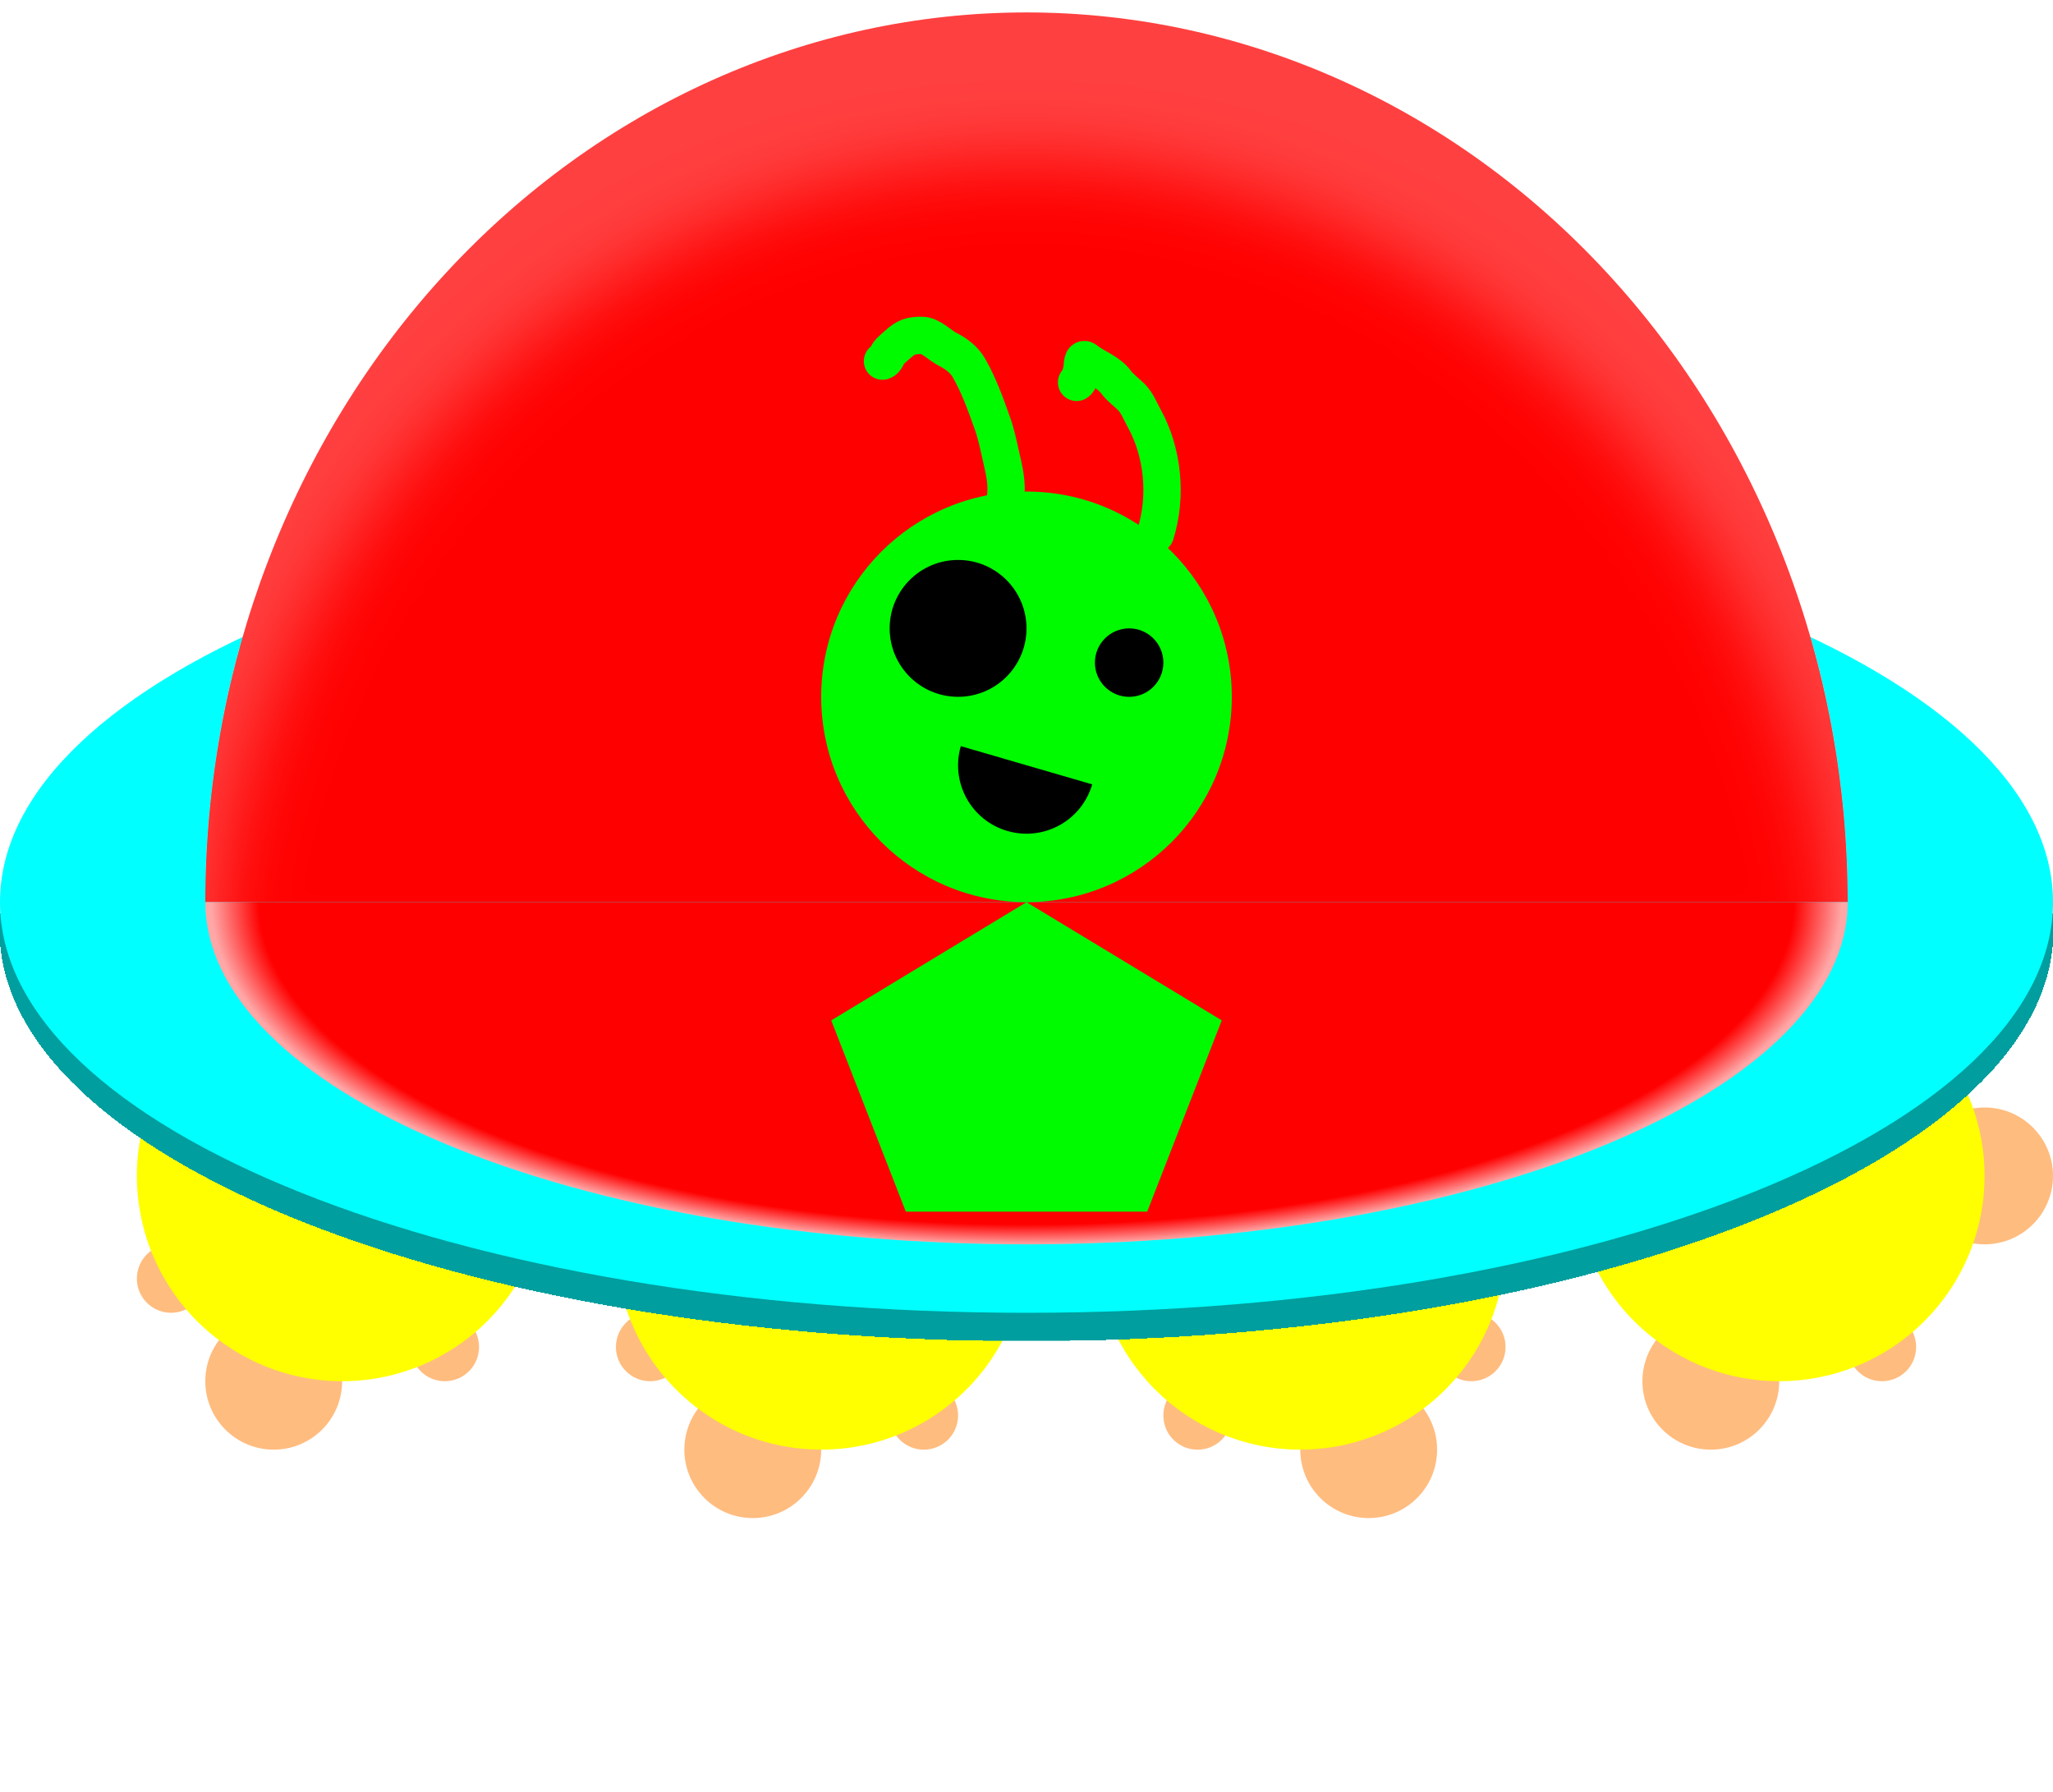
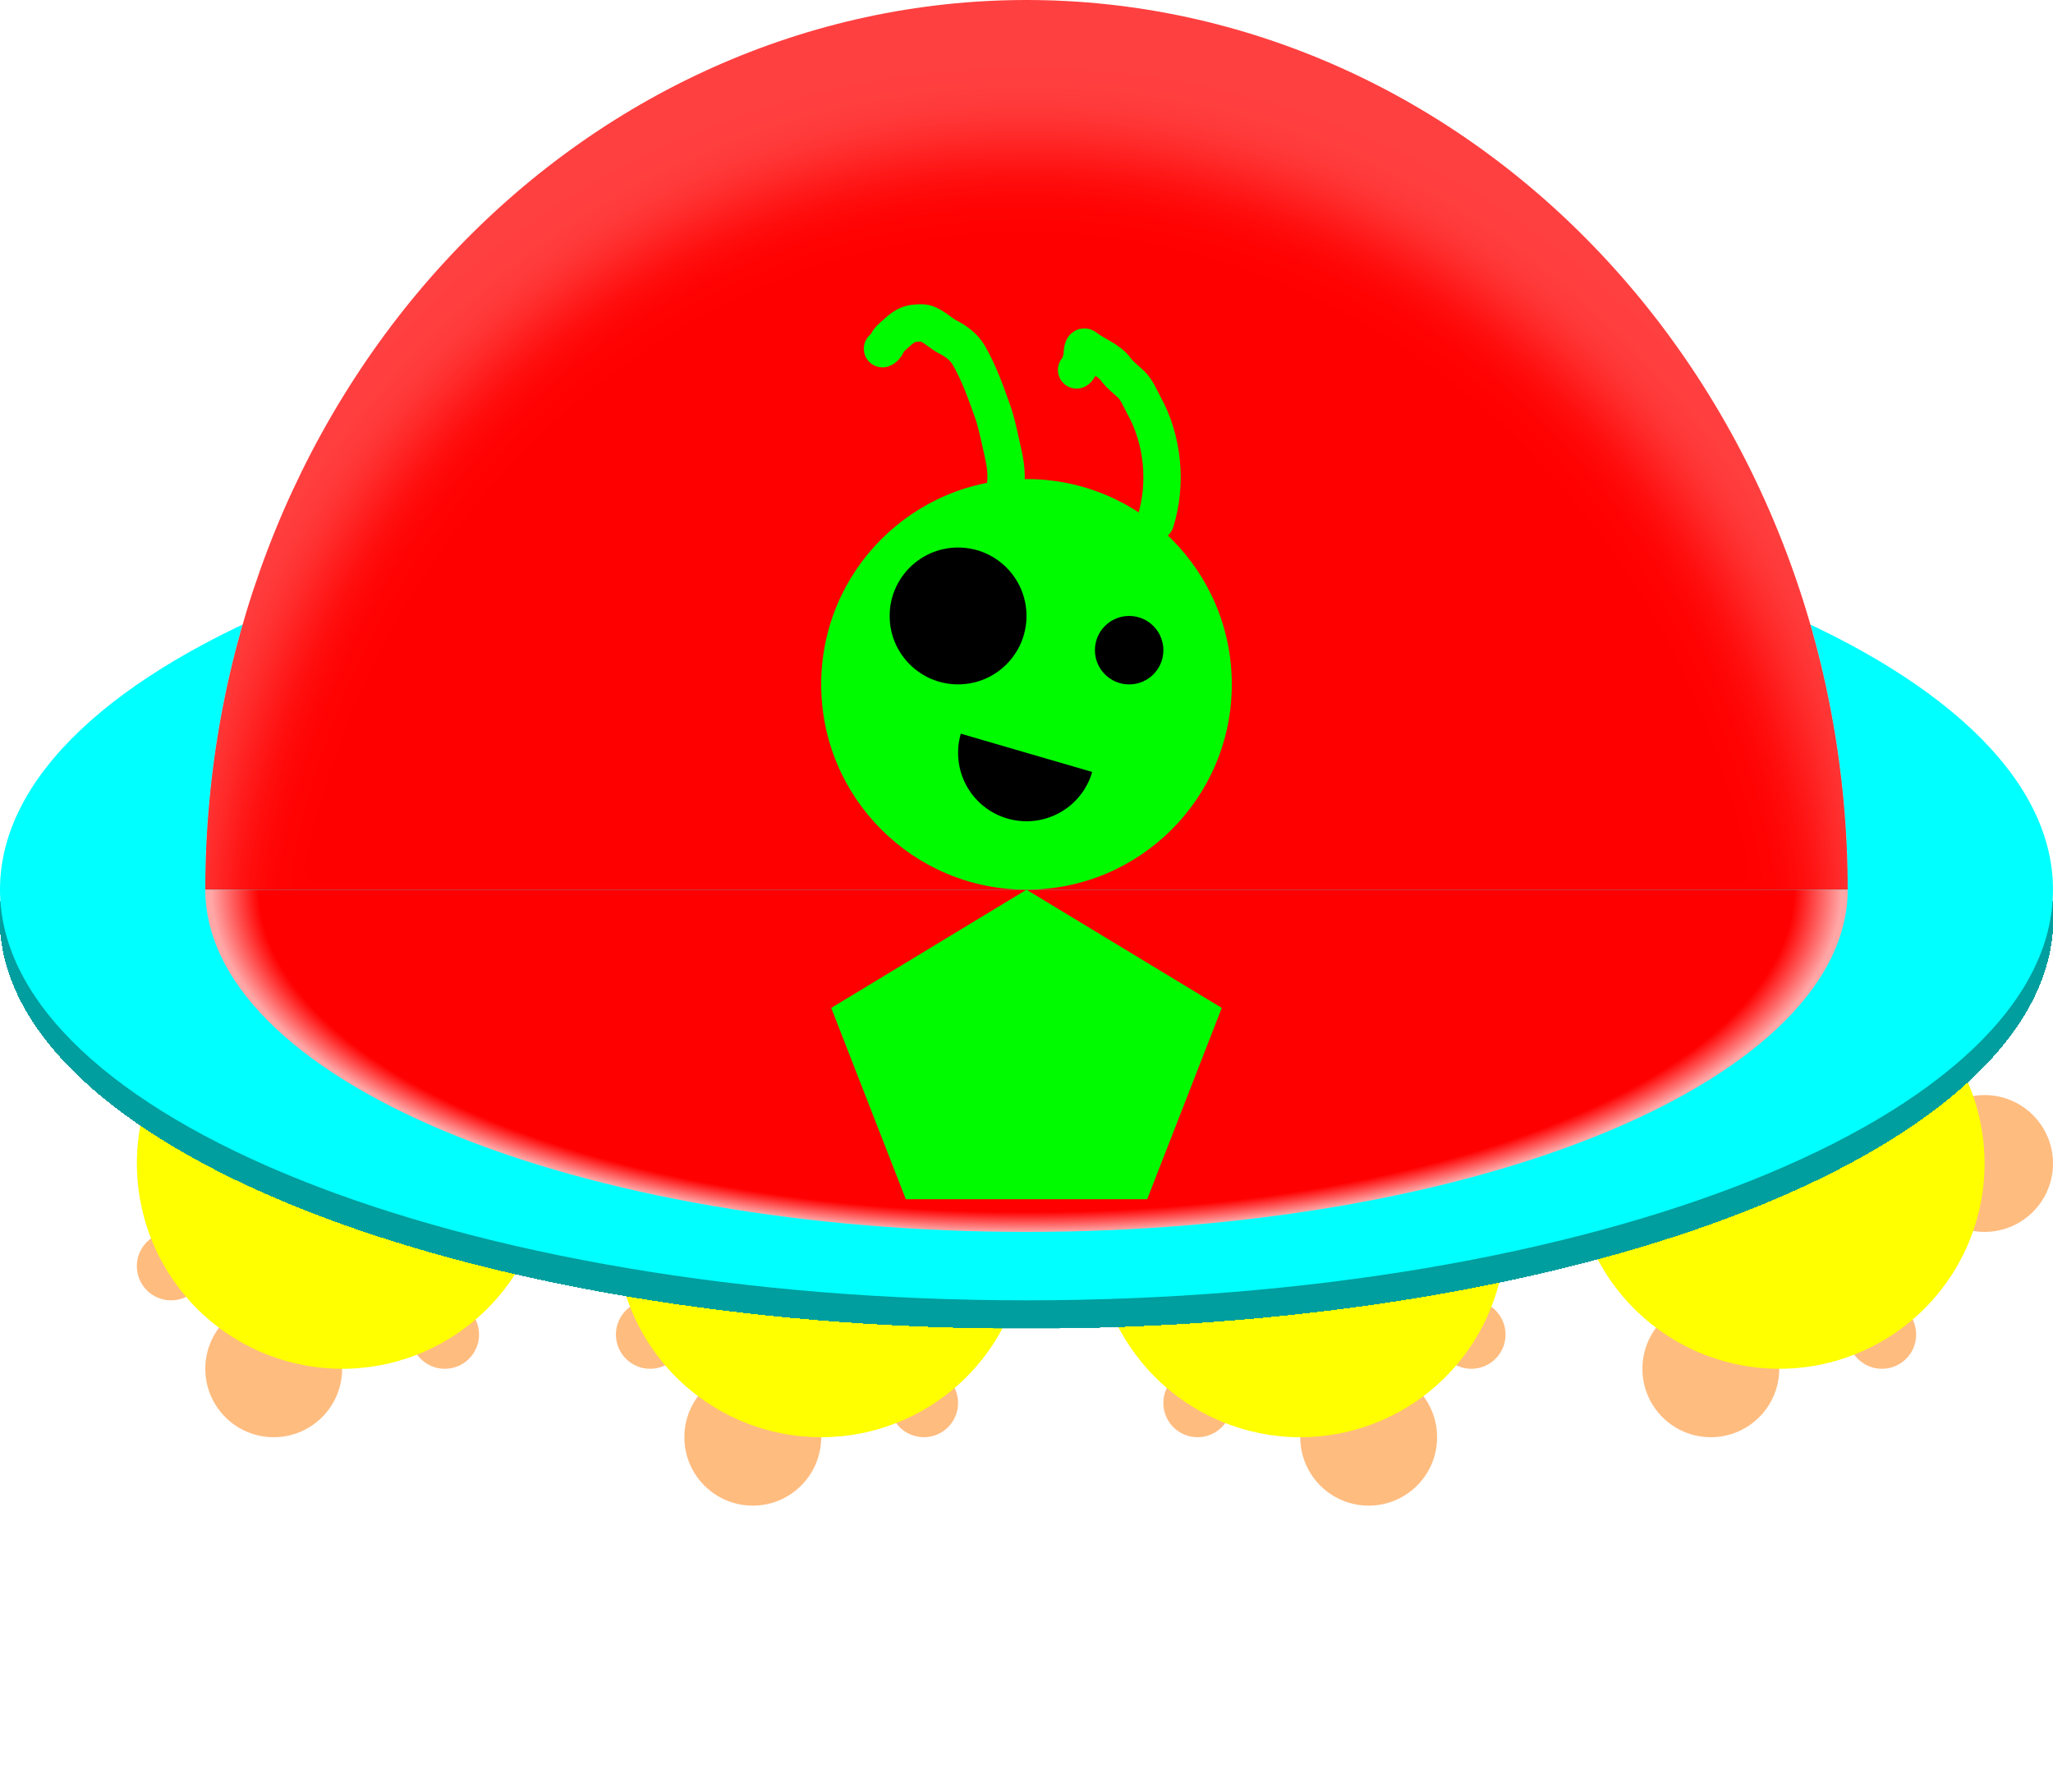
<svg xmlns="http://www.w3.org/2000/svg" width="55" height="48" viewBox="0 0 55 48" fill="none">
-   <circle cx="4.583" cy="34.25" r="0.917" fill="#FF7A00" fill-opacity="0.5" />
-   <circle cx="32.083" cy="37.917" r="0.917" fill="#FF7A00" fill-opacity="0.5" />
-   <circle cx="39.417" cy="36.083" r="0.917" fill="#FF7A00" fill-opacity="0.5" />
-   <circle cx="50.417" cy="36.083" r="0.917" fill="#FF7A00" fill-opacity="0.5" />
-   <circle cx="53.167" cy="31.5" r="1.833" fill="#FF7A00" fill-opacity="0.5" />
-   <circle cx="20.167" cy="38.833" r="1.833" fill="#FF7A00" fill-opacity="0.5" />
-   <circle cx="36.667" cy="38.833" r="1.833" fill="#FF7A00" fill-opacity="0.5" />
-   <circle cx="45.833" cy="37" r="1.833" fill="#FF7A00" fill-opacity="0.5" />
-   <circle cx="24.75" cy="37.917" r="0.917" fill="#FF7A00" fill-opacity="0.5" />
-   <circle cx="17.417" cy="36.083" r="0.917" fill="#FF7A00" fill-opacity="0.5" />
-   <circle cx="11.917" cy="36.083" r="0.917" fill="#FF7A00" fill-opacity="0.5" />
-   <circle cx="7.333" cy="37" r="1.833" fill="#FF7A00" fill-opacity="0.5" />
-   <path d="M4.043 29.5C3.78 30.173 3.653 30.891 3.668 31.613C3.683 32.335 3.84 33.047 4.13 33.709C4.42 34.37 4.837 34.968 5.358 35.468C5.88 35.968 6.494 36.361 7.167 36.624C7.84 36.886 8.558 37.014 9.28 36.999C10.002 36.984 10.714 36.827 11.376 36.537C12.037 36.247 12.635 35.829 13.135 35.308C13.635 34.787 14.028 34.173 14.29 33.5L9.167 31.5L4.043 29.5Z" fill="#FFFF00" />
-   <path d="M16.5 33.333C16.5 34.056 16.642 34.771 16.919 35.438C17.195 36.105 17.6 36.712 18.111 37.222C18.622 37.733 19.228 38.138 19.895 38.415C20.562 38.691 21.278 38.833 22 38.833C22.722 38.833 23.438 38.691 24.105 38.415C24.772 38.138 25.378 37.733 25.889 37.222C26.4 36.712 26.805 36.105 27.081 35.438C27.358 34.771 27.5 34.056 27.5 33.333H22L16.5 33.333Z" fill="#FFFF00" />
-   <path d="M29.387 34.103C29.489 34.819 29.73 35.507 30.097 36.129C30.464 36.751 30.95 37.294 31.527 37.729C32.104 38.163 32.761 38.479 33.461 38.659C34.16 38.84 34.888 38.88 35.603 38.779C36.319 38.678 37.007 38.437 37.629 38.07C38.251 37.703 38.794 37.217 39.229 36.64C39.663 36.062 39.979 35.405 40.159 34.706C40.34 34.007 40.38 33.278 40.279 32.563L34.833 33.333L29.387 34.103Z" fill="#FFFF00" />
-   <path d="M42.456 33.26C42.711 34.014 43.126 34.705 43.674 35.283C44.222 35.861 44.889 36.313 45.628 36.608C46.368 36.904 47.163 37.035 47.958 36.992C48.754 36.95 49.53 36.736 50.234 36.364C50.939 35.992 51.554 35.472 52.037 34.839C52.521 34.206 52.861 33.475 53.035 32.698C53.208 31.921 53.211 31.115 53.042 30.337C52.874 29.558 52.538 28.826 52.059 28.19L47.667 31.5L42.456 33.26Z" fill="#FFFF00" />
-   <g filter="url(#filter0_d)">
-     <ellipse cx="27.5" cy="24.167" rx="27.5" ry="11" fill="#00FFFF" />
+   <g id="Frame 2">
+     <g id="rocket2">
+       <circle id="Ellipse 12" cx="4.583" cy="33.917" r="0.917" fill="#FF7A00" fill-opacity="0.5" />
+       <circle id="Ellipse 18" cx="32.083" cy="37.583" r="0.917" fill="#FF7A00" fill-opacity="0.5" />
+       <circle id="Ellipse 20" cx="39.417" cy="35.75" r="0.917" fill="#FF7A00" fill-opacity="0.5" />
+       <circle id="Ellipse 21" cx="50.417" cy="35.75" r="0.917" fill="#FF7A00" fill-opacity="0.5" />
+       <circle id="Ellipse 23" cx="53.167" cy="31.167" r="1.833" fill="#FF7A00" fill-opacity="0.5" />
+       <circle id="Ellipse 17" cx="20.167" cy="38.5" r="1.833" fill="#FF7A00" fill-opacity="0.5" />
+       <circle id="Ellipse 19" cx="36.667" cy="38.5" r="1.833" fill="#FF7A00" fill-opacity="0.5" />
+       <circle id="Ellipse 22" cx="45.833" cy="36.667" r="1.833" fill="#FF7A00" fill-opacity="0.5" />
+       <circle id="Ellipse 16" cx="24.75" cy="37.583" r="0.917" fill="#FF7A00" fill-opacity="0.5" />
+       <circle id="Ellipse 15" cx="17.417" cy="35.75" r="0.917" fill="#FF7A00" fill-opacity="0.5" />
+       <circle id="Ellipse 14" cx="11.917" cy="35.75" r="0.917" fill="#FF7A00" fill-opacity="0.5" />
+       <circle id="Ellipse 13" cx="7.333" cy="36.667" r="1.833" fill="#FF7A00" fill-opacity="0.5" />
+     </g>
+     <g id="rocket1">
+       <path id="Ellipse 8" d="M4.043 29.167C3.78 29.84 3.653 30.558 3.668 31.28C3.683 32.002 3.84 32.714 4.13 33.376C4.42 34.037 4.837 34.635 5.358 35.135C5.88 35.635 6.494 36.028 7.167 36.29C7.84 36.553 8.558 36.68 9.28 36.666C10.002 36.651 10.714 36.494 11.376 36.204C12.037 35.913 12.635 35.496 13.135 34.975C13.635 34.454 14.028 33.839 14.29 33.166L9.167 31.167L4.043 29.167Z" fill="#FFFF00" />
+       <path id="Ellipse 10" d="M16.5 33C16.5 33.722 16.642 34.438 16.919 35.105C17.195 35.772 17.6 36.378 18.111 36.889C18.622 37.4 19.228 37.805 19.895 38.081C20.562 38.358 21.278 38.5 22 38.5C22.722 38.5 23.438 38.358 24.105 38.081C24.772 37.805 25.378 37.4 25.889 36.889C26.4 36.378 26.805 35.772 27.081 35.105C27.358 34.438 27.5 33.722 27.5 33H22L16.5 33Z" fill="#FFFF00" />
+       <path id="Ellipse 11" d="M29.387 33.77C29.489 34.485 29.73 35.173 30.097 35.795C30.464 36.417 30.95 36.961 31.527 37.395C32.104 37.83 32.761 38.146 33.461 38.326C34.16 38.506 34.888 38.547 35.603 38.446C36.319 38.345 37.007 38.104 37.629 37.737C38.251 37.37 38.794 36.883 39.229 36.306C39.663 35.729 39.979 35.072 40.159 34.373C40.34 33.673 40.38 32.945 40.279 32.23L34.833 33L29.387 33.77Z" fill="#FFFF00" />
+       <path id="Ellipse 9" d="M42.456 32.926C42.711 33.681 43.126 34.371 43.674 34.949C44.222 35.528 44.889 35.98 45.628 36.275C46.368 36.57 47.163 36.701 47.958 36.659C48.754 36.617 49.53 36.402 50.234 36.031C50.939 35.659 51.554 35.138 52.037 34.505C52.521 33.873 52.861 33.142 53.035 32.365C53.208 31.588 53.211 30.782 53.042 30.003C52.874 29.225 52.538 28.493 52.059 27.857L47.667 31.167L42.456 32.926Z" fill="#FFFF00" />
+     </g>
+     <g id="spaceship">
+       <g id="Ellipse 1" filter="url(#filter0_d)">
+         <ellipse cx="27.5" cy="23.833" rx="27.5" ry="11" fill="#00FFFF" />
+       </g>
+       <g id="Ellipse 2" filter="url(#filter1_i)">
+         <path d="M49.5 23.833C49.5 17.512 47.182 11.45 43.056 6.981C38.931 2.511 33.335 4.77222e-07 27.5 0C21.665 -4.77222e-07 16.07 2.511 11.944 6.981C7.818 11.45 5.5 17.512 5.5 23.833L27.5 23.833H49.5Z" fill="#FF0000" />
+       </g>
+       <path id="Ellipse 3" d="M49.5 23.833C49.5 25.037 48.931 26.229 47.825 27.341C46.72 28.453 45.099 29.464 43.056 30.315C41.014 31.166 38.588 31.842 35.919 32.302C33.25 32.763 30.389 33 27.5 33C24.611 33 21.75 32.763 19.081 32.302C16.412 31.842 13.986 31.166 11.944 30.315C9.901 29.464 8.28 28.453 7.175 27.341C6.069 26.229 5.5 25.037 5.5 23.833L27.5 23.833H49.5Z" fill="url(#paint0_radial)" />
+     </g>
+     <g id="alien">
+       <circle id="Ellipse 4" cx="27.5" cy="18.333" r="5.5" fill="#00FA00" />
+       <circle id="Ellipse 5" cx="30.25" cy="17.417" r="0.917" fill="black" />
+       <circle id="Ellipse 6" cx="25.667" cy="16.5" r="1.833" fill="black" />
+       <path id="Ellipse 7" d="M29.26 20.679C29.125 21.146 28.809 21.54 28.383 21.774C27.956 22.008 27.455 22.063 26.988 21.927C26.521 21.791 26.127 21.475 25.893 21.049C25.659 20.623 25.604 20.121 25.74 19.654L27.5 20.167L29.26 20.679Z" fill="black" />
+       <path id="Vector 1" d="M26.932 13.038C26.999 12.629 26.898 12.252 26.81 11.86C26.748 11.58 26.683 11.275 26.587 11.007C26.397 10.474 26.225 9.99 25.957 9.522C25.831 9.301 25.613 9.137 25.389 9.025C25.186 8.924 24.933 8.65 24.698 8.65C24.401 8.65 24.278 8.688 24.048 8.894C23.974 8.96 23.907 9.017 23.836 9.088C23.757 9.167 23.752 9.304 23.642 9.341" stroke="#00FA00" stroke-linecap="round" stroke-linejoin="round" />
+       <path id="Vector 2" d="M30.954 13.972C31.272 12.959 31.157 11.778 30.649 10.864C30.547 10.681 30.465 10.458 30.313 10.307C30.185 10.179 30.005 10.048 29.898 9.901C29.699 9.628 29.331 9.513 29.076 9.309C28.983 9.235 28.997 9.546 28.984 9.585C28.953 9.672 28.919 9.871 28.842 9.91" stroke="#00FA00" stroke-linecap="round" stroke-linejoin="round" />
+       <path id="Polygon 1" d="M27.5 23.833L32.731 27L30.733 32.125H24.267L22.269 27L27.5 23.833Z" fill="#00FA00" />
+     </g>
  </g>
-   <g filter="url(#filter1_i)">
-     <path d="M49.5 24.167C49.5 17.846 47.182 11.784 43.056 7.314C38.931 2.844 33.335 0.333 27.5 0.333C21.665 0.333 16.07 2.844 11.944 7.314C7.818 11.784 5.5 17.846 5.5 24.167L27.5 24.167H49.5Z" fill="#FF0000" />
-   </g>
-   <path d="M49.5 24.167C49.5 25.37 48.931 26.562 47.825 27.675C46.72 28.787 45.099 29.797 43.056 30.648C41.014 31.5 38.588 32.175 35.919 32.636C33.25 33.096 30.389 33.333 27.5 33.333C24.611 33.333 21.75 33.096 19.081 32.636C16.412 32.175 13.986 31.5 11.944 30.648C9.901 29.797 8.28 28.787 7.175 27.675C6.069 26.562 5.5 25.37 5.5 24.167L27.5 24.167H49.5Z" fill="url(#paint0_radial)" />
-   <circle cx="27.5" cy="18.667" r="5.5" fill="#00FA00" />
-   <circle cx="30.25" cy="17.75" r="0.917" fill="black" />
-   <circle cx="25.667" cy="16.833" r="1.833" fill="black" />
-   <path d="M29.26 21.012C29.125 21.479 28.809 21.873 28.383 22.107C27.956 22.341 27.455 22.396 26.988 22.26C26.521 22.125 26.127 21.809 25.893 21.383C25.659 20.956 25.604 20.455 25.74 19.988L27.5 20.5L29.26 21.012Z" fill="black" />
-   <path d="M26.932 13.371C26.999 12.962 26.898 12.585 26.81 12.193C26.748 11.913 26.683 11.608 26.587 11.34C26.397 10.807 26.225 10.324 25.957 9.855C25.831 9.634 25.613 9.471 25.389 9.358C25.186 9.257 24.933 8.984 24.698 8.984C24.401 8.984 24.278 9.022 24.048 9.228C23.974 9.293 23.907 9.35 23.836 9.422C23.757 9.5 23.752 9.638 23.642 9.674" stroke="#00FA00" stroke-linecap="round" stroke-linejoin="round" />
-   <path d="M30.954 14.306C31.272 13.293 31.157 12.111 30.649 11.198C30.547 11.014 30.465 10.792 30.313 10.64C30.185 10.512 30.005 10.381 29.898 10.234C29.699 9.962 29.331 9.846 29.076 9.643C28.983 9.568 28.997 9.88 28.984 9.918C28.953 10.005 28.919 10.204 28.842 10.243" stroke="#00FA00" stroke-linecap="round" stroke-linejoin="round" />
-   <path d="M27.5 24.167L32.731 27.334L30.733 32.458H24.267L22.269 27.334L27.5 24.167Z" fill="#00FA00" />
  <defs>
-     <filter id="filter0_d" x="0" y="13.167" width="55" height="22.75" filterUnits="userSpaceOnUse" color-interpolation-filters="sRGB">
+     <filter id="filter0_d" x="0" y="12.833" width="55" height="22.75" filterUnits="userSpaceOnUse" color-interpolation-filters="sRGB">
      <feFlood flood-opacity="0" result="BackgroundImageFix" />
      <feColorMatrix in="SourceAlpha" type="matrix" values="0 0 0 0 0 0 0 0 0 0 0 0 0 0 0 0 0 0 127 0" />
      <feOffset dy="0.75" />
      <feColorMatrix type="matrix" values="0 0 0 0 0 0 0 0 0 0.621 0 0 0 0 0.621 0 0 0 1 0" />
      <feBlend mode="normal" in2="BackgroundImageFix" result="effect1_dropShadow" />
      <feBlend mode="normal" in="SourceGraphic" in2="effect1_dropShadow" result="shape" />
    </filter>
-     <filter id="filter1_i" x="5.5" y="0.333" width="44" height="25.833" filterUnits="userSpaceOnUse" color-interpolation-filters="sRGB">
+     <filter id="filter1_i" x="5.5" y="0" width="44" height="25.833" filterUnits="userSpaceOnUse" color-interpolation-filters="sRGB">
      <feFlood flood-opacity="0" result="BackgroundImageFix" />
      <feBlend mode="normal" in="SourceGraphic" in2="BackgroundImageFix" result="shape" />
      <feColorMatrix in="SourceAlpha" type="matrix" values="0 0 0 0 0 0 0 0 0 0 0 0 0 0 0 0 0 0 127 0" result="hardAlpha" />
      <feOffset dy="4" />
      <feGaussianBlur stdDeviation="1" />
      <feComposite in2="hardAlpha" operator="arithmetic" k2="-1" k3="1" />
      <feColorMatrix type="matrix" values="0 0 0 0 1 0 0 0 0 1 0 0 0 0 1 0 0 0 0.25 0" />
      <feBlend mode="normal" in2="shape" result="effect1_innerShadow" />
    </filter>
-     <radialGradient id="paint0_radial" cx="0" cy="0" r="1" gradientUnits="userSpaceOnUse" gradientTransform="translate(27.5 24.1667) rotate(90) scale(9.16667 22)">
+     <radialGradient id="paint0_radial" cx="0" cy="0" r="1" gradientUnits="userSpaceOnUse" gradientTransform="translate(27.5 23.8333) rotate(90) scale(9.16667 22)">
      <stop offset="0.941" stop-color="#FF0000" />
      <stop offset="1" stop-color="#FFA7A7" />
    </radialGradient>
  </defs>
</svg>
